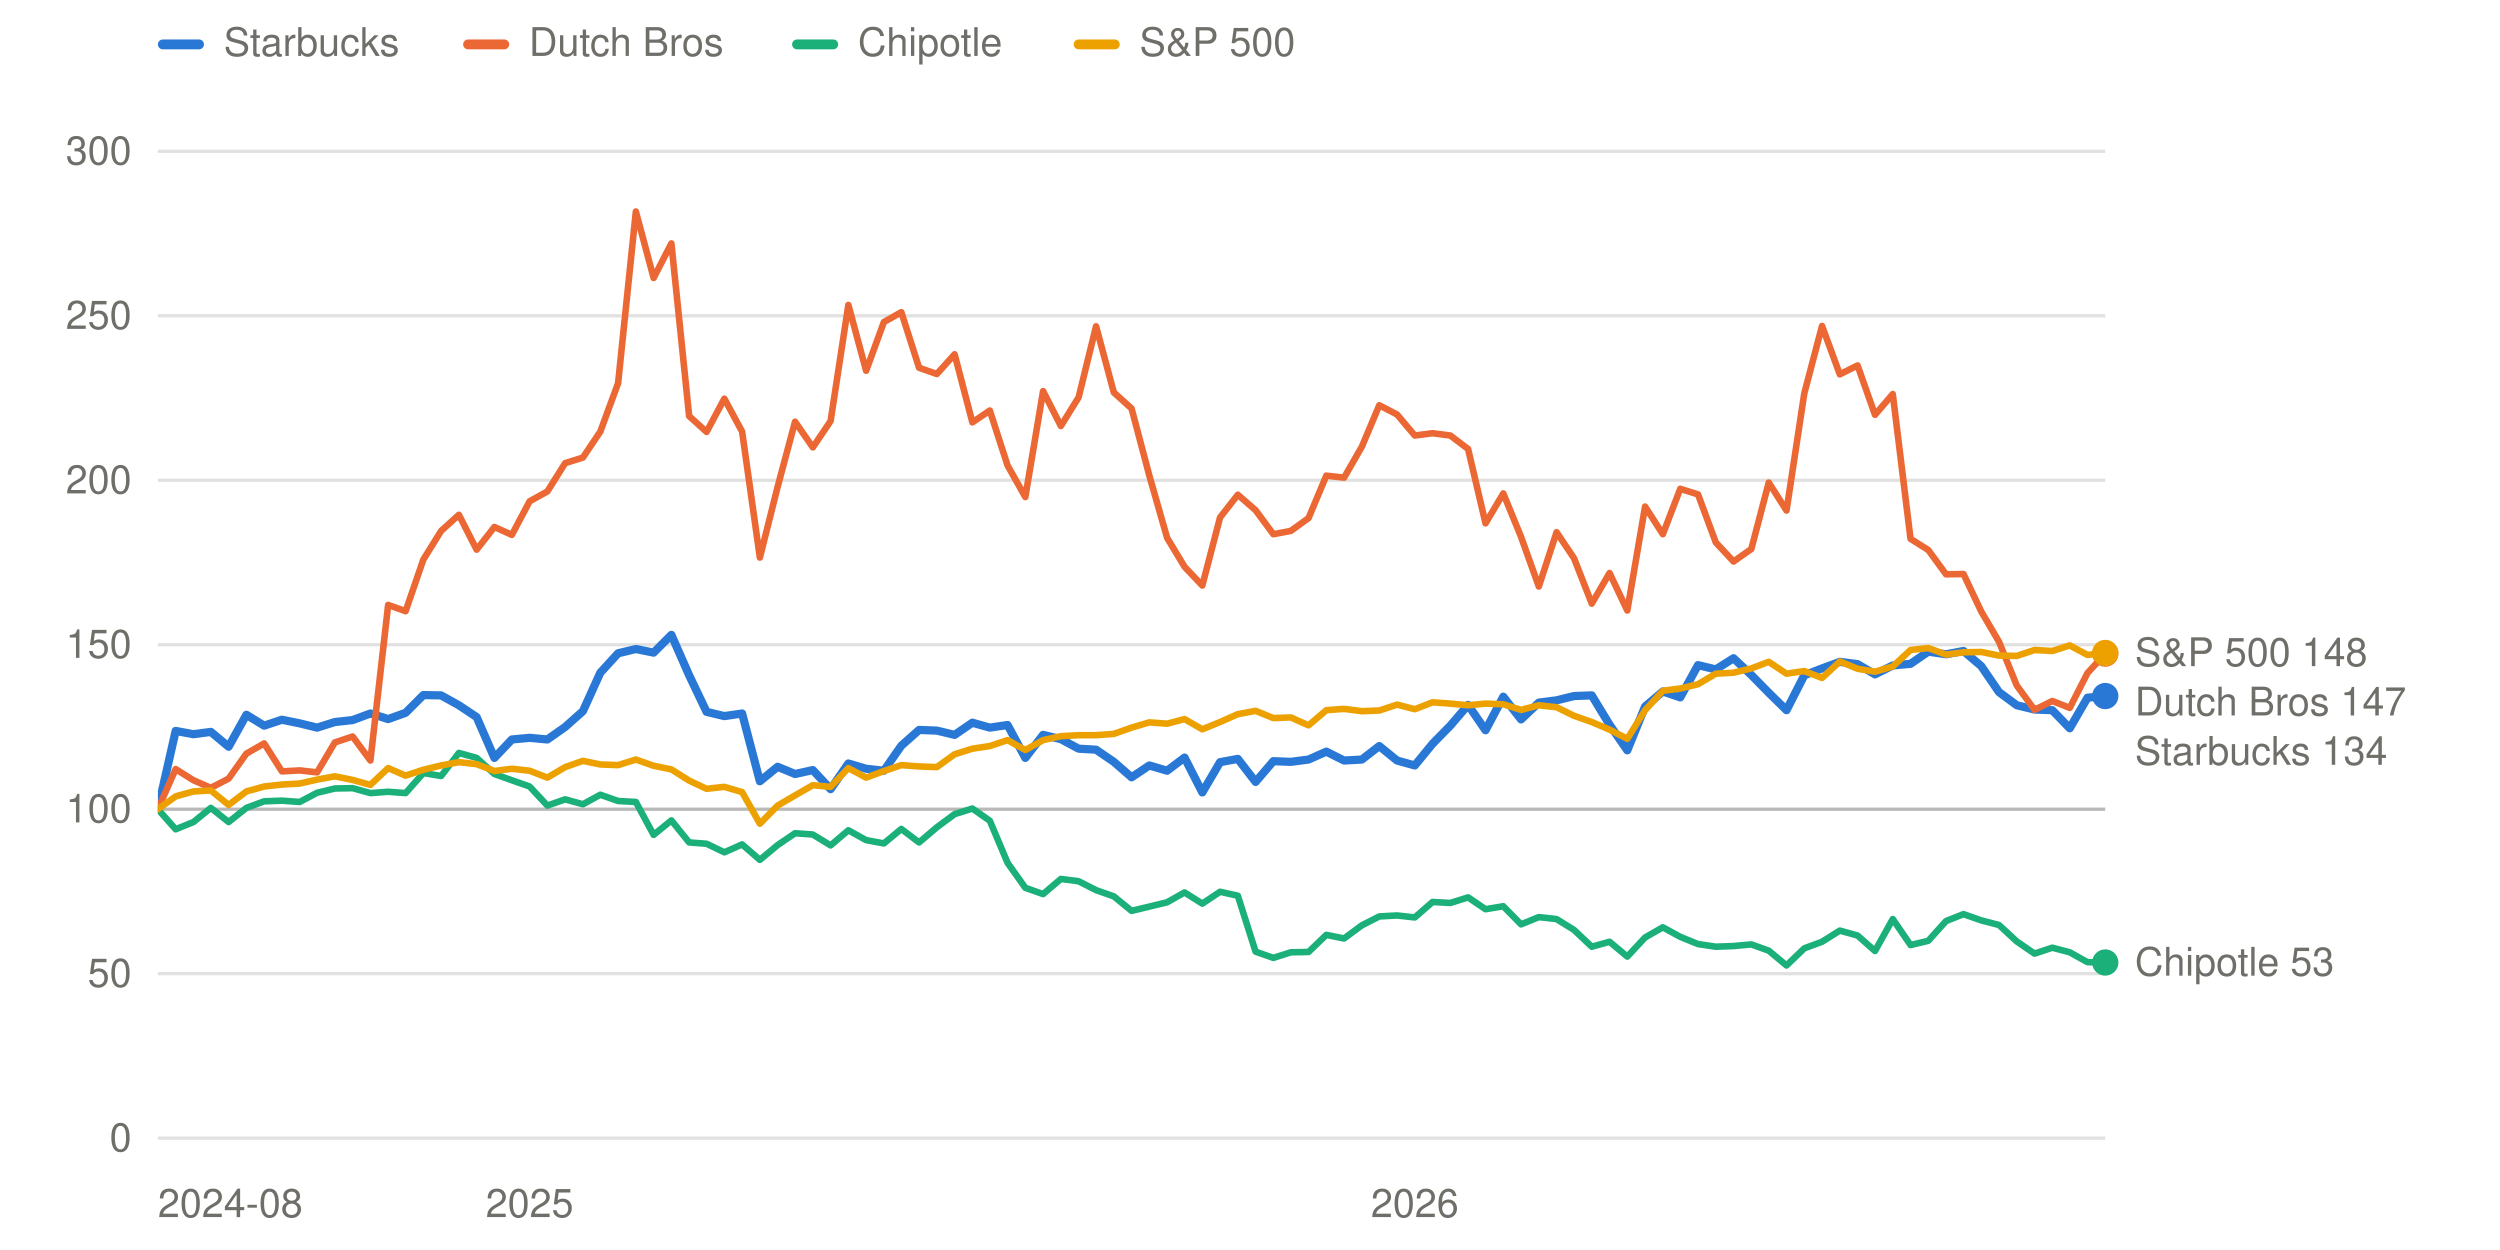
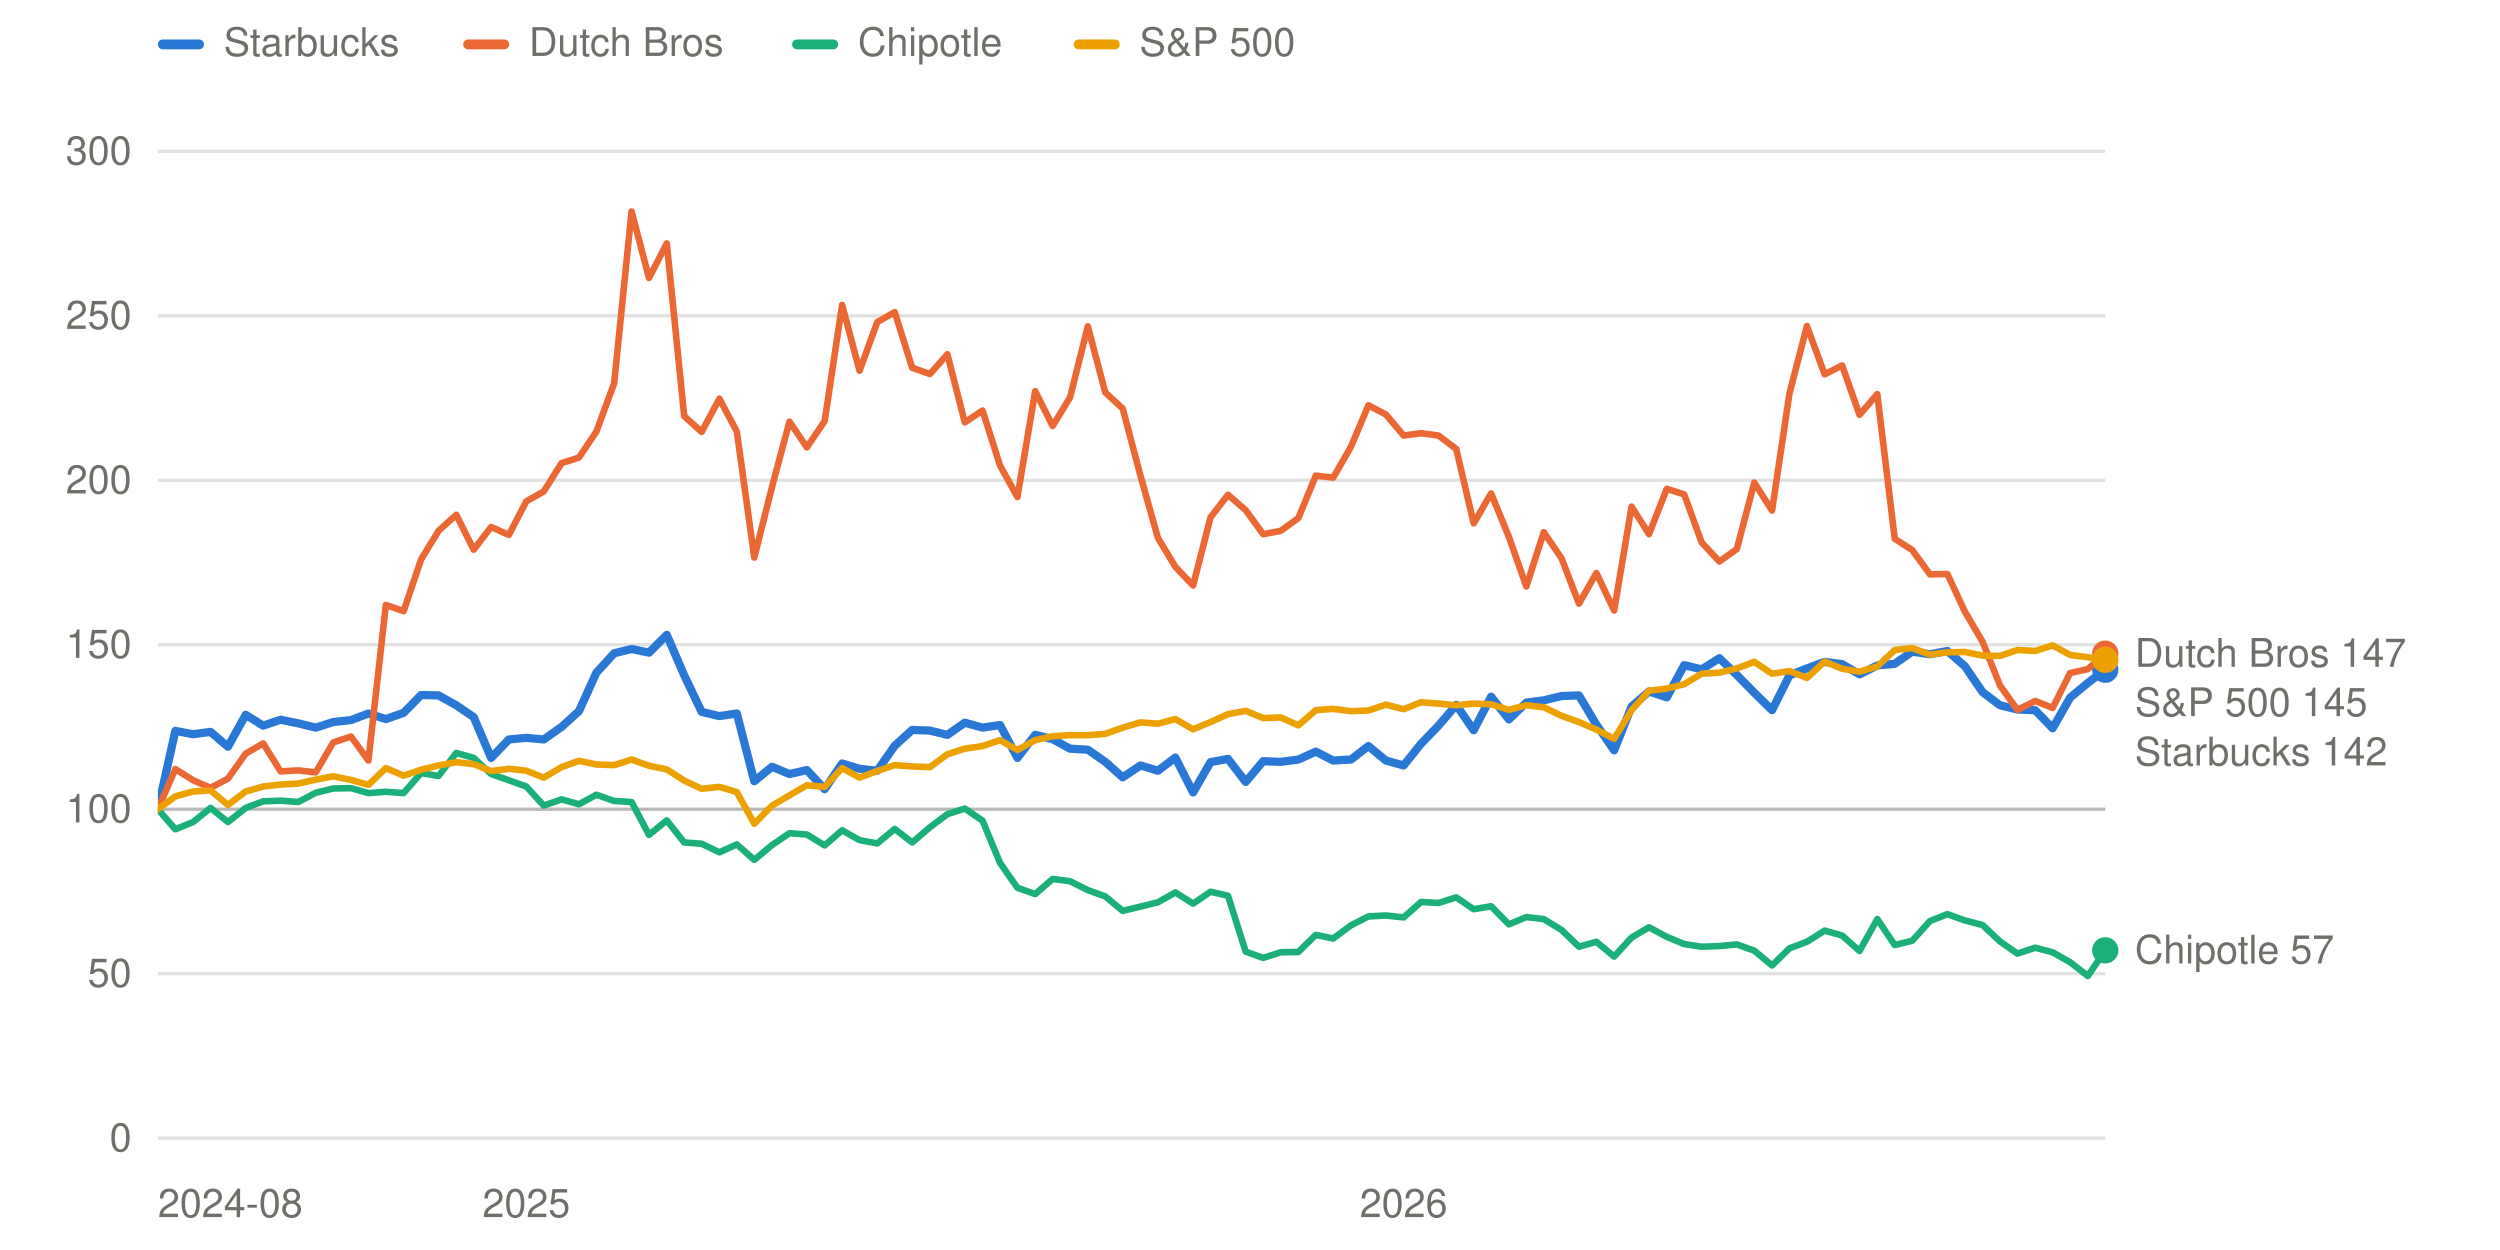
<svg xmlns="http://www.w3.org/2000/svg" viewBox="0 0 760 380" width="760" height="380" font-family="system-ui,-apple-system,'Segoe UI',Helvetica,Arial,sans-serif" font-size="12">
  <defs>
    <clipPath id="plot">
      <rect x="48" y="40" width="598" height="312" />
    </clipPath>
  </defs>
  <rect x="48" y="12" width="14" height="3" rx="1.5" fill="#2a78d6" />
  <text x="68" y="17" fill="#6f6e69">Starbucks</text>
  <rect x="140.8" y="12" width="14" height="3" rx="1.5" fill="#eb6834" />
  <text x="160.8" y="17" fill="#6f6e69">Dutch Bros</text>
  <rect x="240.8" y="12" width="14" height="3" rx="1.5" fill="#1baf7a" />
  <text x="260.8" y="17" fill="#6f6e69">Chipotle</text>
  <rect x="326.4" y="12" width="14" height="3" rx="1.5" fill="#eda100" />
  <text x="346.4" y="17" fill="#6f6e69">S&amp;P 500</text>
  <line x1="48" x2="640" y1="346.0" y2="346.0" stroke="#8a8a8a" stroke-opacity="0.25" stroke-width="1" />
  <text x="40" y="350.0" text-anchor="end" fill="#6f6e69">0</text>
  <line x1="48" x2="640" y1="296.0" y2="296.0" stroke="#8a8a8a" stroke-opacity="0.25" stroke-width="1" />
  <text x="40" y="300.0" text-anchor="end" fill="#6f6e69">50</text>
  <line x1="48" x2="640" y1="246.0" y2="246.0" stroke="#8a8a8a" stroke-opacity="0.6" stroke-width="1" />
  <text x="40" y="250.0" text-anchor="end" fill="#6f6e69">100</text>
  <line x1="48" x2="640" y1="196.0" y2="196.0" stroke="#8a8a8a" stroke-opacity="0.25" stroke-width="1" />
  <text x="40" y="200.0" text-anchor="end" fill="#6f6e69">150</text>
  <line x1="48" x2="640" y1="146.0" y2="146.0" stroke="#8a8a8a" stroke-opacity="0.25" stroke-width="1" />
  <text x="40" y="150.0" text-anchor="end" fill="#6f6e69">200</text>
  <line x1="48" x2="640" y1="96.0" y2="96.0" stroke="#8a8a8a" stroke-opacity="0.25" stroke-width="1" />
  <text x="40" y="100.0" text-anchor="end" fill="#6f6e69">250</text>
  <line x1="48" x2="640" y1="46.0" y2="46.0" stroke="#8a8a8a" stroke-opacity="0.25" stroke-width="1" />
  <text x="40" y="50.0" text-anchor="end" fill="#6f6e69">300</text>
  <text x="48.0" y="370" text-anchor="start" fill="#6f6e69">2024-08</text>
-   <text x="161.0" y="370" text-anchor="middle" fill="#6f6e69">2025</text>
-   <text x="430.1" y="370" text-anchor="middle" fill="#6f6e69">2026</text>
-   <polyline clip-path="url(#plot)" points="48.0,246.0 53.4,222.2 58.8,223.2 64.1,222.5 69.5,227.0 74.9,217.3 80.3,220.6 85.7,218.8 91.1,219.9 96.4,221.2 101.8,219.5 107.2,218.9 112.6,216.9 118.0,218.6 123.3,216.7 128.7,211.3 134.1,211.4 139.5,214.4 144.9,218.0 150.3,230.4 155.6,224.8 161.0,224.3 166.4,224.8 171.8,221.0 177.2,216.2 182.5,204.5 187.9,198.6 193.3,197.3 198.7,198.4 204.1,193.0 209.5,205.3 214.8,216.4 220.2,217.7 225.6,216.9 231.0,237.5 236.4,233.1 241.7,235.3 247.1,234.1 252.5,239.9 257.9,232.1 263.3,233.7 268.7,234.3 274.0,226.7 279.4,221.9 284.8,222.1 290.2,223.4 295.6,219.7 300.9,221.2 306.3,220.4 311.7,230.4 317.1,223.4 322.5,224.7 327.9,227.6 333.2,227.9 338.6,231.6 344.0,236.3 349.4,232.7 354.8,234.3 360.1,230.3 365.5,240.9 370.9,231.7 376.3,230.7 381.7,237.7 387.1,231.4 392.4,231.6 397.8,230.9 403.2,228.5 408.6,231.2 414.0,230.9 419.3,226.8 424.7,231.2 430.1,232.7 435.5,226.1 440.9,220.6 446.3,214.3 451.6,222.0 457.0,211.8 462.4,218.7 467.8,213.6 473.2,212.9 478.5,211.6 483.9,211.4 489.3,220.3 494.7,228.1 500.1,214.8 505.5,210.2 510.8,212.0 516.2,202.2 521.6,203.5 527.0,200.1 532.4,205.2 537.7,210.6 543.1,215.9 548.5,205.3 553.9,203.2 559.3,201.2 564.7,201.9 570.0,205.0 575.4,202.3 580.8,201.8 586.2,198.1 591.6,198.9 596.9,197.9 602.3,202.5 607.7,210.4 613.1,214.4 618.5,215.7 623.9,215.9 629.2,221.4 634.6,212.1 640.0,211.6" fill="none" stroke="#2a78d6" stroke-width="2.5" stroke-linejoin="round" stroke-linecap="round" />
-   <circle cx="640.0" cy="211.6" r="4" fill="#2a78d6" />
-   <polyline clip-path="url(#plot)" points="48.0,246.0 53.4,233.8 58.8,237.2 64.1,239.5 69.5,236.7 74.9,229.1 80.3,226.0 85.7,234.5 91.1,234.2 96.4,234.8 101.8,225.7 107.2,223.9 112.6,231.2 118.0,183.9 123.3,185.8 128.7,170.1 134.1,161.4 139.5,156.5 144.9,167.1 150.3,160.2 155.6,162.6 161.0,152.4 166.4,149.4 171.8,140.8 177.2,139.1 182.5,131.2 187.9,116.5 193.3,64.3 198.7,84.5 204.1,74.0 209.5,126.5 214.8,131.3 220.2,121.2 225.6,131.2 231.0,169.5 236.4,148.0 241.7,128.2 247.1,136.0 252.5,128.0 257.9,92.7 263.3,112.7 268.7,97.9 274.0,94.9 279.4,111.8 284.8,113.7 290.2,107.7 295.6,128.4 300.9,124.8 306.3,141.5 311.7,151.1 317.1,118.9 322.5,129.5 327.9,120.8 333.2,99.2 338.6,119.3 344.0,124.2 349.4,144.6 354.8,163.5 360.1,172.3 365.5,178.0 370.9,157.3 376.3,150.4 381.7,155.1 387.1,162.4 392.4,161.4 397.8,157.5 403.2,144.6 408.6,145.2 414.0,135.8 419.3,123.2 424.7,126.0 430.1,132.4 435.5,131.7 440.9,132.4 446.3,136.5 451.6,159.1 457.0,150.0 462.4,163.2 467.8,178.3 473.2,161.8 478.5,169.7 483.9,183.5 489.3,174.2 494.7,185.6 500.1,154.0 505.5,162.4 510.8,148.6 516.2,150.3 521.6,164.9 527.0,170.7 532.4,166.9 537.7,146.7 543.1,155.2 548.5,119.6 553.9,99.1 559.3,113.8 564.7,111.1 570.0,126.1 575.4,119.8 580.8,163.8 586.2,167.2 591.6,174.6 596.9,174.5 602.3,185.9 607.7,195.1 613.1,208.4 618.5,215.8 623.9,213.1 629.2,215.2 634.6,204.6 640.0,198.7" fill="none" stroke="#eb6834" stroke-width="2" stroke-linejoin="round" stroke-linecap="round" />
+   <text x="160.0" y="370" text-anchor="middle" fill="#6f6e69">2025</text>
+   <text x="426.7" y="370" text-anchor="middle" fill="#6f6e69">2026</text>
+   <polyline clip-path="url(#plot)" points="48.0,246.0 53.3,222.2 58.7,223.2 64.0,222.5 69.3,227.0 74.7,217.3 80.0,220.6 85.3,218.8 90.7,219.9 96.0,221.2 101.3,219.5 106.7,218.9 112.0,216.9 117.3,218.6 122.7,216.7 128.0,211.3 133.3,211.4 138.7,214.4 144.0,218.0 149.3,230.4 154.7,224.8 160.0,224.3 165.3,224.8 170.7,221.0 176.0,216.2 181.3,204.5 186.7,198.6 192.0,197.3 197.3,198.4 202.7,193.0 208.0,205.3 213.3,216.4 218.7,217.7 224.0,216.9 229.3,237.5 234.7,233.1 240.0,235.3 245.3,234.1 250.7,239.9 256.0,232.1 261.3,233.7 266.7,234.3 272.0,226.7 277.3,221.9 282.7,222.1 288.0,223.4 293.3,219.7 298.7,221.2 304.0,220.4 309.3,230.4 314.7,223.4 320.0,224.7 325.3,227.6 330.7,227.9 336.0,231.6 341.3,236.3 346.7,232.7 352.0,234.3 357.3,230.3 362.7,240.9 368.0,231.7 373.3,230.7 378.7,237.7 384.0,231.4 389.3,231.6 394.7,230.9 400.0,228.5 405.3,231.2 410.7,230.9 416.0,226.8 421.3,231.2 426.7,232.7 432.0,226.1 437.3,220.6 442.7,214.3 448.0,222.0 453.3,211.8 458.7,218.7 464.0,213.6 469.3,212.9 474.7,211.6 480.0,211.4 485.3,220.3 490.7,228.1 496.0,214.8 501.3,210.2 506.7,212.0 512.0,202.2 517.3,203.5 522.7,200.1 528.0,205.2 533.3,210.6 538.7,215.9 544.0,205.3 549.3,203.2 554.7,201.2 560.0,201.9 565.3,205.0 570.7,202.3 576.0,201.8 581.3,198.1 586.7,198.9 592.0,197.9 597.3,202.5 602.7,210.4 608.0,214.4 613.3,215.7 618.7,215.9 624.0,221.4 629.3,212.1 634.7,207.6 640.0,203.6" fill="none" stroke="#2a78d6" stroke-width="2.5" stroke-linejoin="round" stroke-linecap="round" />
+   <circle cx="640.0" cy="203.6" r="4" fill="#2a78d6" />
+   <polyline clip-path="url(#plot)" points="48.0,246.0 53.3,233.8 58.7,237.2 64.0,239.5 69.3,236.7 74.7,229.1 80.0,226.0 85.3,234.5 90.7,234.2 96.0,234.8 101.3,225.7 106.7,223.9 112.0,231.2 117.3,183.9 122.7,185.8 128.0,170.1 133.3,161.4 138.7,156.5 144.0,167.1 149.3,160.2 154.7,162.6 160.0,152.4 165.3,149.4 170.7,140.8 176.0,139.1 181.3,131.2 186.7,116.5 192.0,64.3 197.3,84.5 202.7,74.0 208.0,126.5 213.3,131.3 218.7,121.2 224.0,131.2 229.3,169.5 234.7,148.0 240.0,128.2 245.3,136.0 250.7,128.0 256.0,92.7 261.3,112.7 266.7,97.9 272.0,94.9 277.3,111.8 282.7,113.7 288.0,107.7 293.3,128.4 298.7,124.8 304.0,141.5 309.3,151.1 314.7,118.9 320.0,129.5 325.3,120.8 330.7,99.2 336.0,119.3 341.3,124.2 346.7,144.6 352.0,163.5 357.3,172.3 362.7,178.0 368.0,157.3 373.3,150.4 378.7,155.1 384.0,162.4 389.3,161.4 394.7,157.5 400.0,144.6 405.3,145.2 410.7,135.8 416.0,123.2 421.3,126.0 426.7,132.4 432.0,131.7 437.3,132.4 442.7,136.5 448.0,159.1 453.3,150.0 458.7,163.2 464.0,178.3 469.3,161.8 474.7,169.7 480.0,183.5 485.3,174.2 490.7,185.6 496.0,154.0 501.3,162.4 506.7,148.6 512.0,150.3 517.3,164.9 522.7,170.7 528.0,166.9 533.3,146.7 538.7,155.2 544.0,119.6 549.3,99.1 554.7,113.8 560.0,111.1 565.3,126.1 570.7,119.8 576.0,163.8 581.3,167.2 586.7,174.6 592.0,174.5 597.3,185.9 602.7,195.1 608.0,208.4 613.3,215.8 618.7,213.1 624.0,215.2 629.3,204.6 634.7,203.4 640.0,198.7" fill="none" stroke="#eb6834" stroke-width="2" stroke-linejoin="round" stroke-linecap="round" />
  <circle cx="640.0" cy="198.7" r="4" fill="#eb6834" />
-   <polyline clip-path="url(#plot)" points="48.0,246.0 53.4,252.1 58.8,249.9 64.1,245.6 69.5,249.9 74.9,245.6 80.3,243.6 85.7,243.4 91.1,243.8 96.4,241.0 101.8,239.7 107.2,239.6 112.6,241.1 118.0,240.7 123.3,241.1 128.7,235.0 134.1,235.9 139.5,228.9 144.9,230.4 150.3,235.3 155.6,237.2 161.0,239.1 166.4,244.9 171.8,243.0 177.2,244.5 182.5,241.6 187.9,243.5 193.3,243.8 198.7,253.8 204.1,249.4 209.5,256.1 214.8,256.5 220.2,259.1 225.6,256.7 231.0,261.4 236.4,256.9 241.7,253.3 247.1,253.7 252.5,257.0 257.9,252.4 263.3,255.4 268.7,256.4 274.0,252.0 279.4,256.1 284.8,251.5 290.2,247.5 295.6,245.8 300.9,249.5 306.3,262.3 311.7,269.9 317.1,271.8 322.5,267.2 327.9,267.9 333.2,270.6 338.6,272.5 344.0,276.9 349.4,275.6 354.8,274.3 360.1,271.3 365.5,274.7 370.9,271.1 376.3,272.3 381.7,289.3 387.1,291.2 392.4,289.5 397.8,289.4 403.2,284.2 408.6,285.3 414.0,281.3 419.3,278.6 424.7,278.3 430.1,278.9 435.5,274.2 440.9,274.5 446.3,272.8 451.6,276.4 457.0,275.5 462.4,281.0 467.8,278.8 473.2,279.4 478.5,282.7 483.9,287.8 489.3,286.3 494.7,290.8 500.1,285.0 505.5,281.9 510.8,284.8 516.2,287.0 521.6,287.8 527.0,287.6 532.4,287.1 537.7,289.0 543.1,293.5 548.5,288.3 553.9,286.3 559.3,282.9 564.7,284.4 570.0,289.1 575.4,279.4 580.8,287.3 586.2,286.0 591.6,280.0 596.9,277.9 602.3,279.8 607.7,281.2 613.1,286.2 618.5,289.9 623.9,288.1 629.2,289.5 634.6,292.5 640.0,292.6" fill="none" stroke="#1baf7a" stroke-width="2" stroke-linejoin="round" stroke-linecap="round" />
-   <circle cx="640.0" cy="292.6" r="4" fill="#1baf7a" />
-   <polyline clip-path="url(#plot)" points="48.0,246.0 53.4,242.1 58.8,240.6 64.1,240.3 69.5,244.7 74.9,240.6 80.3,239.1 85.7,238.5 91.1,238.2 96.4,237.0 101.8,236.0 107.2,237.1 112.6,238.6 118.0,233.5 123.3,235.8 128.7,234.0 134.1,232.7 139.5,231.7 144.9,232.3 150.3,234.4 155.6,233.7 161.0,234.3 166.4,236.4 171.8,233.2 177.2,231.3 182.5,232.4 187.9,232.6 193.3,230.9 198.7,232.8 204.1,233.9 209.5,237.3 214.8,239.8 220.2,239.2 225.6,240.8 231.0,250.4 236.4,244.9 241.7,241.8 247.1,238.7 252.5,239.2 257.9,233.5 263.3,236.4 268.7,234.4 274.0,232.6 279.4,233.0 284.8,233.2 290.2,229.3 295.6,227.6 300.9,226.8 306.3,225.0 311.7,228.0 317.1,225.0 322.5,223.8 327.9,223.5 333.2,223.5 338.6,223.1 344.0,221.2 349.4,219.6 354.8,220.0 360.1,218.6 365.5,221.7 370.9,219.5 376.3,217.1 381.7,216.1 387.1,218.3 392.4,218.1 397.8,220.5 403.2,215.9 408.6,215.5 414.0,216.2 419.3,216.0 424.7,214.2 430.1,215.6 435.5,213.5 440.9,213.9 446.3,214.4 451.6,213.9 457.0,214.1 462.4,215.8 467.8,214.4 473.2,215.0 478.5,217.6 483.9,219.5 489.3,221.8 494.7,224.6 500.1,215.9 505.5,210.0 510.8,209.3 516.2,208.0 521.6,204.8 527.0,204.5 532.4,203.2 537.7,201.2 543.1,204.8 548.5,204.0 553.9,206.1 559.3,201.1 564.7,203.3 570.0,204.2 575.4,202.6 580.8,197.6 586.2,197.0 591.6,199.0 596.9,198.3 602.3,198.2 607.7,199.3 613.1,199.4 618.5,197.6 623.9,197.9 629.2,196.2 634.6,199.1 640.0,198.5" fill="none" stroke="#eda100" stroke-width="2" stroke-linejoin="round" stroke-linecap="round" />
-   <circle cx="640.0" cy="198.5" r="4" fill="#eda100" />
-   <text x="649.0" y="202.5" fill="#6f6e69">S&amp;P 500 148</text>
-   <text x="649.0" y="217.5" fill="#6f6e69">Dutch Bros 147</text>
-   <text x="649.0" y="232.5" fill="#6f6e69">Starbucks 134</text>
-   <text x="649.0" y="296.6" fill="#6f6e69">Chipotle 53</text>
+   <polyline clip-path="url(#plot)" points="48.0,246.0 53.3,252.1 58.7,249.9 64.0,245.6 69.3,249.9 74.7,245.6 80.0,243.6 85.3,243.4 90.7,243.8 96.0,241.0 101.3,239.7 106.7,239.6 112.0,241.1 117.3,240.7 122.7,241.1 128.0,235.0 133.3,235.9 138.7,228.9 144.0,230.4 149.3,235.3 154.7,237.2 160.0,239.1 165.3,244.9 170.7,243.0 176.0,244.5 181.3,241.6 186.7,243.5 192.0,243.8 197.3,253.8 202.7,249.4 208.0,256.1 213.3,256.5 218.7,259.1 224.0,256.7 229.3,261.4 234.7,256.9 240.0,253.3 245.3,253.7 250.7,257.0 256.0,252.4 261.3,255.4 266.7,256.4 272.0,252.0 277.3,256.1 282.7,251.5 288.0,247.5 293.3,245.8 298.7,249.5 304.0,262.3 309.3,269.9 314.7,271.8 320.0,267.2 325.3,267.9 330.7,270.6 336.0,272.5 341.3,276.9 346.7,275.6 352.0,274.3 357.3,271.3 362.7,274.7 368.0,271.1 373.3,272.3 378.7,289.3 384.0,291.2 389.3,289.5 394.7,289.4 400.0,284.2 405.3,285.3 410.7,281.3 416.0,278.6 421.3,278.3 426.7,278.9 432.0,274.2 437.3,274.5 442.7,272.8 448.0,276.4 453.3,275.5 458.7,281.0 464.0,278.8 469.3,279.4 474.7,282.7 480.0,287.8 485.3,286.3 490.7,290.8 496.0,285.0 501.3,281.9 506.7,284.8 512.0,287.0 517.3,287.8 522.7,287.6 528.0,287.1 533.3,289.0 538.7,293.5 544.0,288.3 549.3,286.3 554.7,282.9 560.0,284.4 565.3,289.1 570.7,279.4 576.0,287.3 581.3,286.0 586.7,280.0 592.0,277.9 597.3,279.8 602.7,281.2 608.0,286.2 613.3,289.9 618.7,288.1 624.0,289.5 629.3,292.5 634.7,296.7 640.0,288.9" fill="none" stroke="#1baf7a" stroke-width="2" stroke-linejoin="round" stroke-linecap="round" />
+   <circle cx="640.0" cy="288.9" r="4" fill="#1baf7a" />
+   <polyline clip-path="url(#plot)" points="48.0,246.0 53.3,242.1 58.7,240.6 64.0,240.3 69.3,244.7 74.7,240.6 80.0,239.1 85.3,238.5 90.7,238.2 96.0,237.0 101.3,236.0 106.7,237.1 112.0,238.6 117.3,233.5 122.7,235.8 128.0,234.0 133.3,232.7 138.7,231.7 144.0,232.3 149.3,234.4 154.7,233.7 160.0,234.3 165.3,236.4 170.7,233.2 176.0,231.3 181.3,232.4 186.7,232.6 192.0,230.9 197.3,232.8 202.7,233.9 208.0,237.3 213.3,239.8 218.7,239.2 224.0,240.8 229.3,250.4 234.7,244.9 240.0,241.8 245.3,238.7 250.7,239.2 256.0,233.5 261.3,236.4 266.7,234.4 272.0,232.6 277.3,233.0 282.7,233.2 288.0,229.3 293.3,227.6 298.7,226.8 304.0,225.0 309.3,228.0 314.7,225.0 320.0,223.8 325.3,223.5 330.7,223.5 336.0,223.1 341.3,221.2 346.7,219.6 352.0,220.0 357.3,218.6 362.7,221.7 368.0,219.5 373.3,217.1 378.7,216.1 384.0,218.3 389.3,218.1 394.7,220.5 400.0,215.9 405.3,215.5 410.7,216.2 416.0,216.0 421.3,214.2 426.7,215.6 432.0,213.5 437.3,213.9 442.7,214.4 448.0,213.9 453.3,214.1 458.7,215.8 464.0,214.4 469.3,215.0 474.7,217.6 480.0,219.5 485.3,221.8 490.7,224.6 496.0,215.9 501.3,210.0 506.7,209.3 512.0,208.0 517.3,204.8 522.7,204.5 528.0,203.2 533.3,201.2 538.7,204.8 544.0,204.0 549.3,206.1 554.7,201.1 560.0,203.3 565.3,204.2 570.7,202.6 576.0,197.6 581.3,197.0 586.7,199.0 592.0,198.3 597.3,198.2 602.7,199.3 608.0,199.4 613.3,197.6 618.7,197.9 624.0,196.2 629.3,199.1 634.7,199.8 640.0,200.6" fill="none" stroke="#eda100" stroke-width="2" stroke-linejoin="round" stroke-linecap="round" />
+   <circle cx="640.0" cy="200.6" r="4" fill="#eda100" />
+   <text x="649.0" y="202.7" fill="#6f6e69">Dutch Bros 147</text>
+   <text x="649.0" y="217.7" fill="#6f6e69">S&amp;P 500 145</text>
+   <text x="649.0" y="232.7" fill="#6f6e69">Starbucks 142</text>
+   <text x="649.0" y="292.9" fill="#6f6e69">Chipotle 57</text>
</svg>
